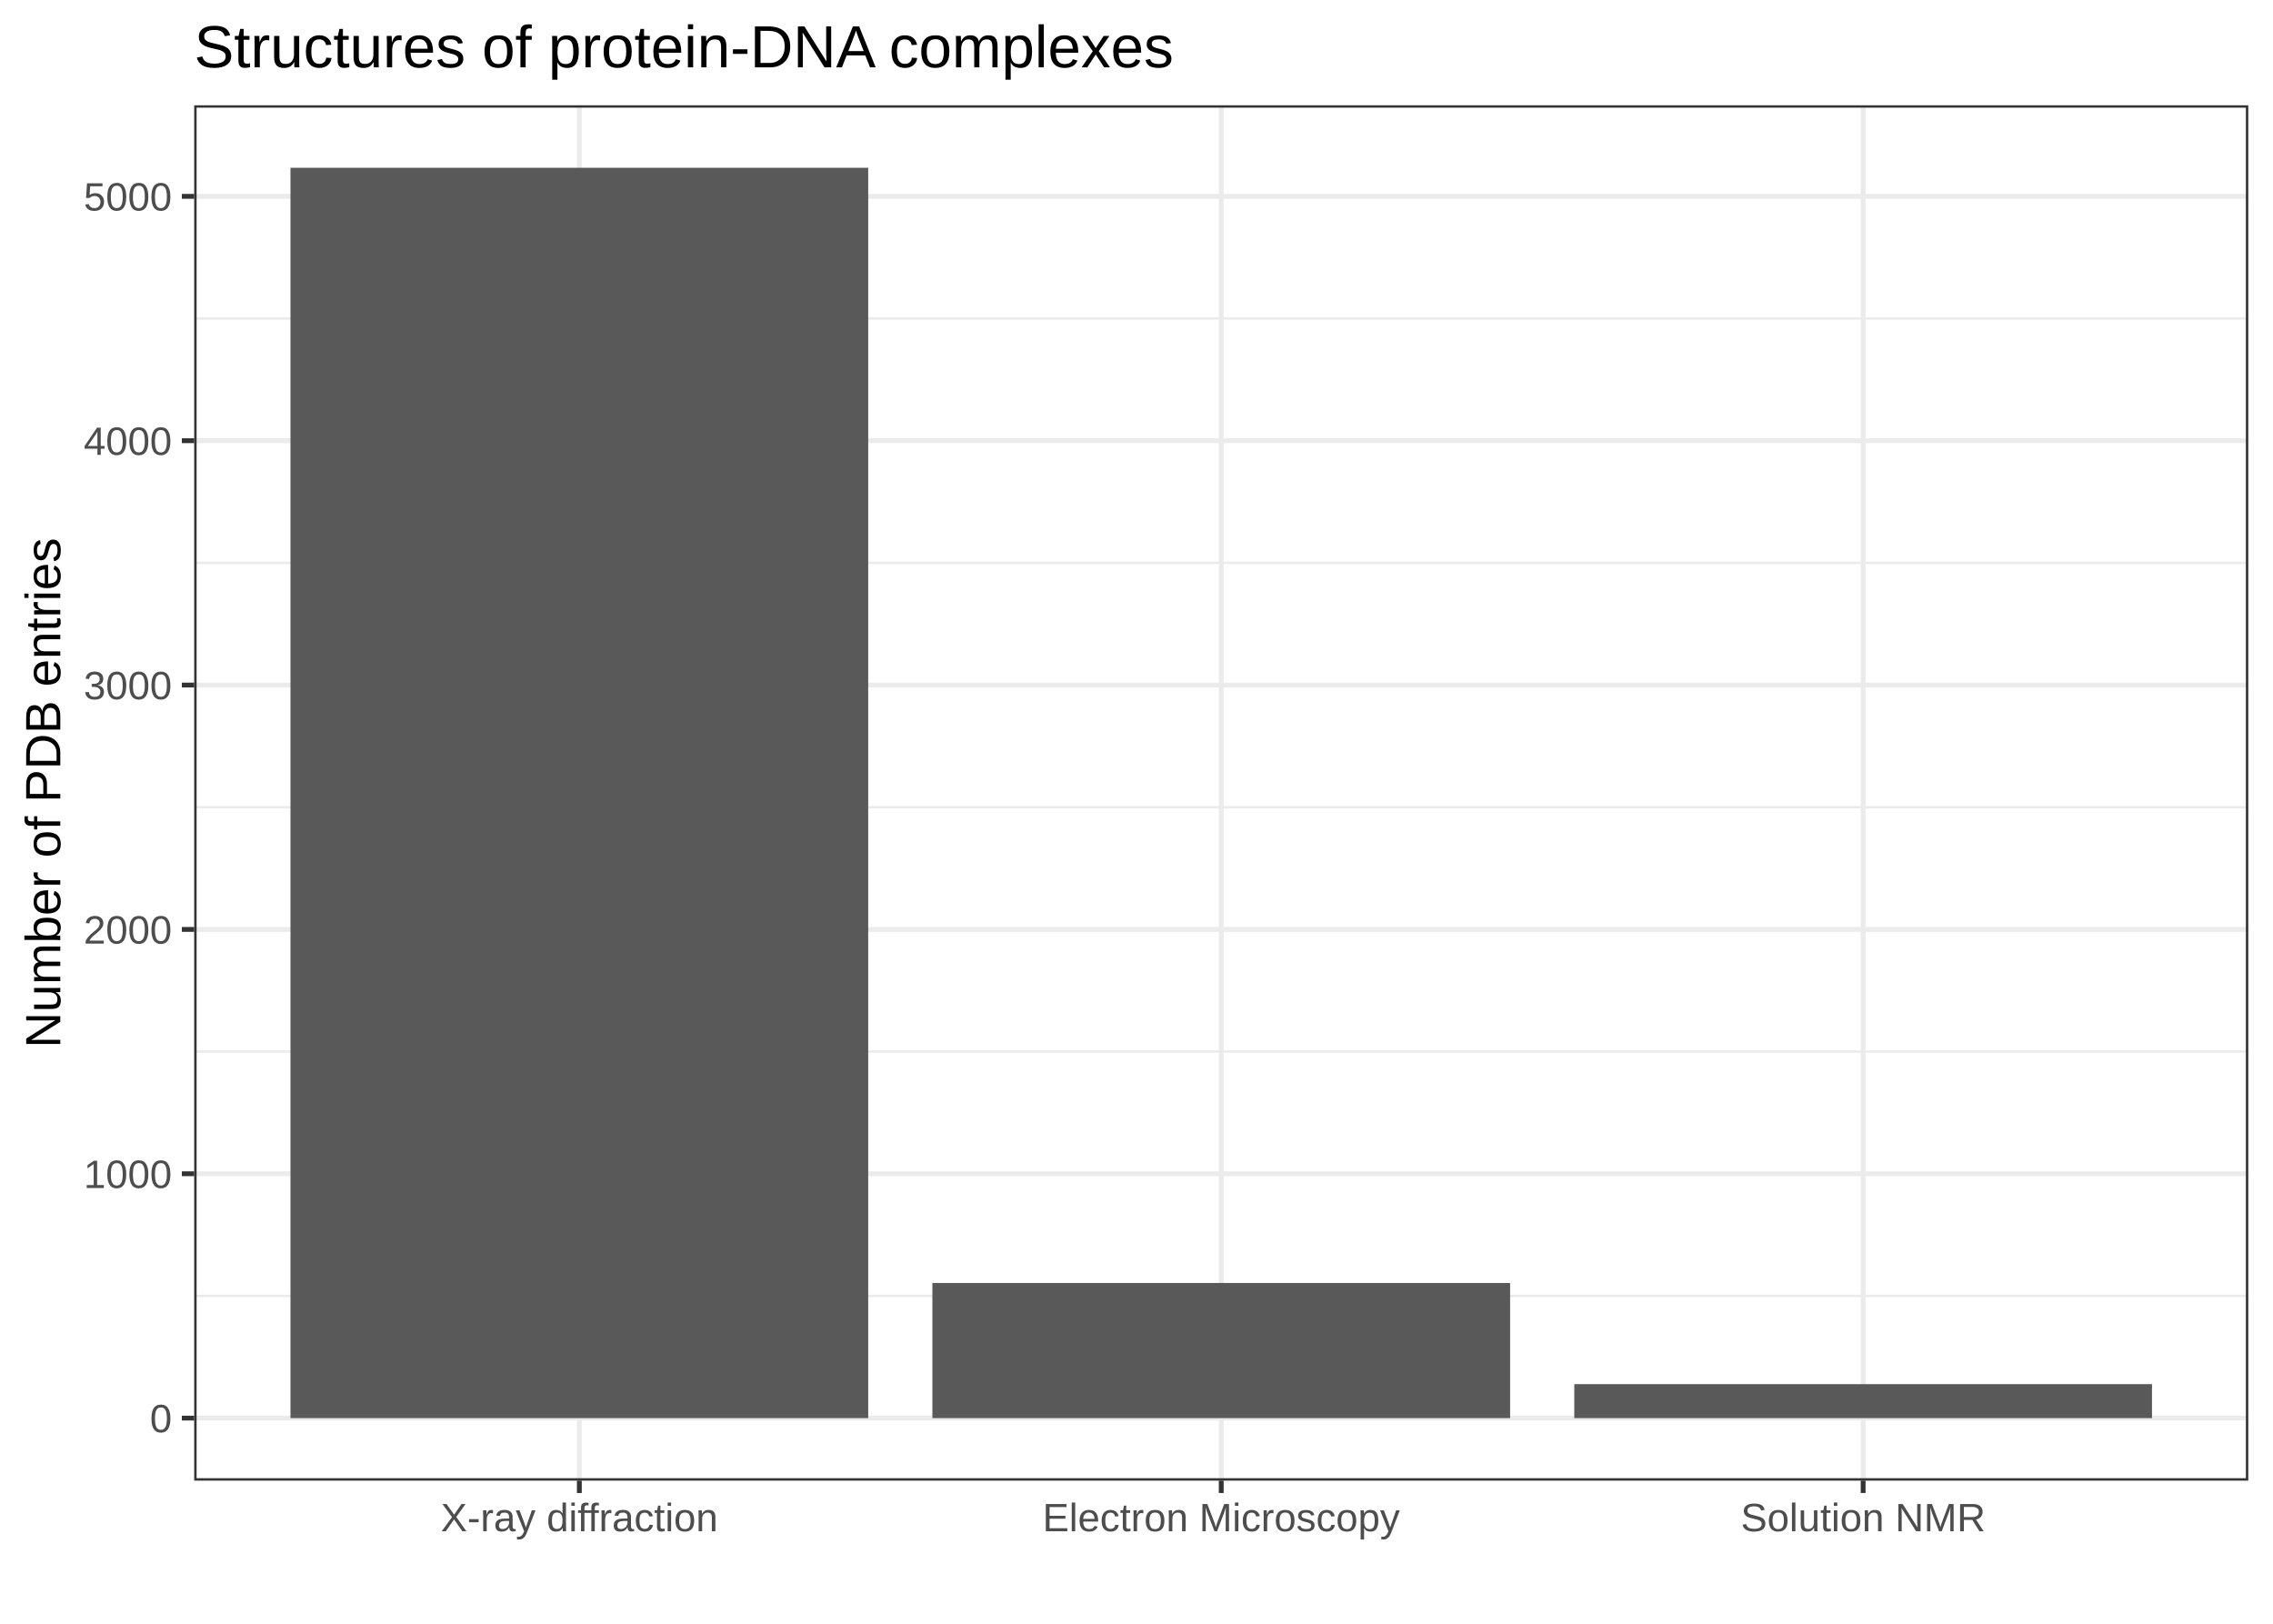
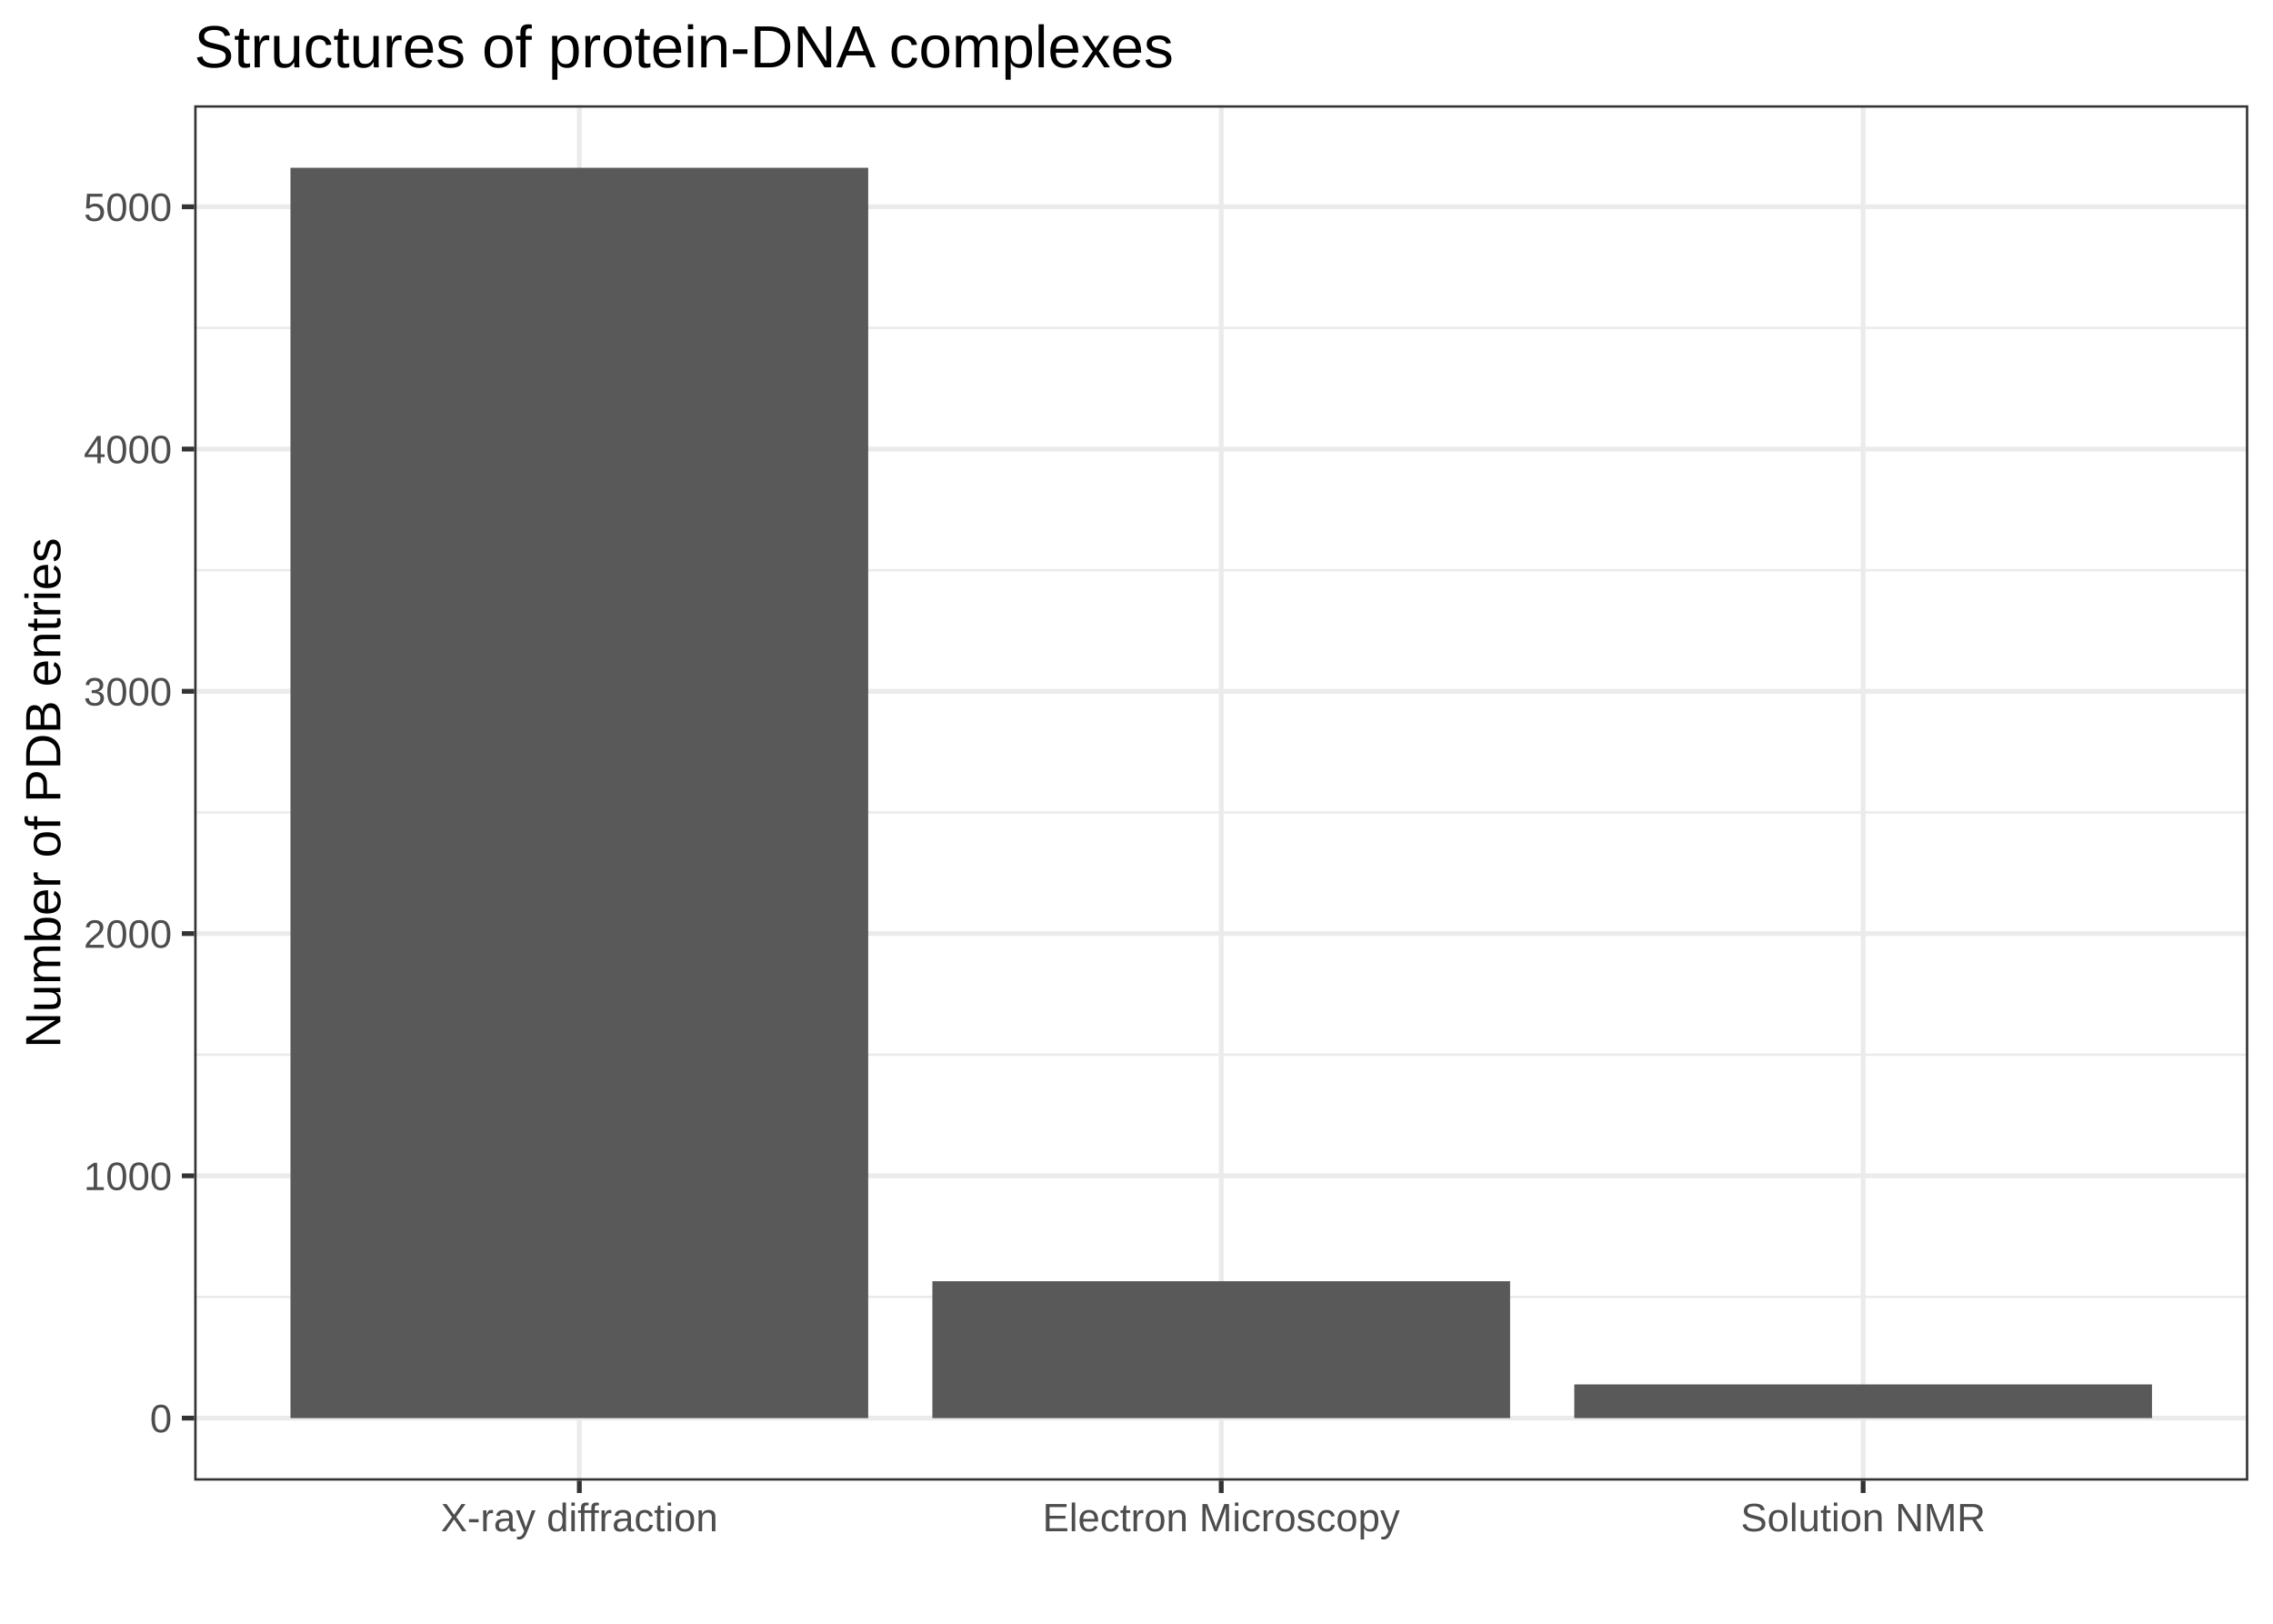
<svg xmlns="http://www.w3.org/2000/svg" class="svglite" width="504.00pt" height="360.00pt" viewBox="0 0 504.00 360.00">
  <defs>
    <style type="text/css">
    .svglite line, .svglite polyline, .svglite polygon, .svglite path, .svglite rect, .svglite circle {
      fill: none;
      stroke: #000000;
      stroke-linecap: round;
      stroke-linejoin: round;
      stroke-miterlimit: 10.00;
    }
  </style>
  </defs>
  <rect width="100%" height="100%" style="stroke: none; fill: #FFFFFF;" />
  <defs>
    <clipPath id="cpMC4wMHw1MDQuMDB8MC4wMHwzNjAuMDA=">
      <rect x="0.00" y="0.00" width="504.00" height="360.00" />
    </clipPath>
  </defs>
  <g clip-path="url(#cpMC4wMHw1MDQuMDB8MC4wMHwzNjAuMDA=)">
    <rect x="0.00" y="0.00" width="504.00" height="360.00" style="stroke-width: 1.07; stroke: #FFFFFF; fill: #FFFFFF;" />
  </g>
  <defs>
    <clipPath id="cpNDMuMDZ8NDk4LjUyfDIzLjM0fDMyOC4yNw==">
      <rect x="43.06" y="23.34" width="455.46" height="304.93" />
    </clipPath>
  </defs>
  <g clip-path="url(#cpNDMuMDZ8NDk4LjUyfDIzLjM0fDMyOC4yNw==)">
    <rect x="43.06" y="23.34" width="455.46" height="304.93" style="stroke-width: 1.07; stroke: none; fill: #FFFFFF;" />
-     <polyline points="43.06,287.32 498.52,287.32 " style="stroke-width: 0.53; stroke: #EBEBEB; stroke-linecap: butt;" />
-     <polyline points="43.06,233.14 498.52,233.14 " style="stroke-width: 0.53; stroke: #EBEBEB; stroke-linecap: butt;" />
-     <polyline points="43.06,178.97 498.52,178.97 " style="stroke-width: 0.53; stroke: #EBEBEB; stroke-linecap: butt;" />
-     <polyline points="43.06,124.80 498.52,124.80 " style="stroke-width: 0.53; stroke: #EBEBEB; stroke-linecap: butt;" />
-     <polyline points="43.06,70.62 498.52,70.62 " style="stroke-width: 0.53; stroke: #EBEBEB; stroke-linecap: butt;" />
+     <polyline points="43.06,287.55 498.52,287.55 " style="stroke-width: 0.53; stroke: #EBEBEB; stroke-linecap: butt;" />
+     <polyline points="43.06,233.84 498.52,233.84 " style="stroke-width: 0.53; stroke: #EBEBEB; stroke-linecap: butt;" />
+     <polyline points="43.06,180.12 498.52,180.12 " style="stroke-width: 0.53; stroke: #EBEBEB; stroke-linecap: butt;" />
+     <polyline points="43.06,126.41 498.52,126.41 " style="stroke-width: 0.53; stroke: #EBEBEB; stroke-linecap: butt;" />
+     <polyline points="43.06,72.70 498.52,72.70 " style="stroke-width: 0.53; stroke: #EBEBEB; stroke-linecap: butt;" />
    <polyline points="43.06,314.41 498.52,314.41 " style="stroke-width: 1.07; stroke: #EBEBEB; stroke-linecap: butt;" />
-     <polyline points="43.06,260.23 498.52,260.23 " style="stroke-width: 1.07; stroke: #EBEBEB; stroke-linecap: butt;" />
-     <polyline points="43.06,206.06 498.52,206.06 " style="stroke-width: 1.07; stroke: #EBEBEB; stroke-linecap: butt;" />
-     <polyline points="43.06,151.88 498.52,151.88 " style="stroke-width: 1.07; stroke: #EBEBEB; stroke-linecap: butt;" />
-     <polyline points="43.06,97.71 498.52,97.71 " style="stroke-width: 1.07; stroke: #EBEBEB; stroke-linecap: butt;" />
-     <polyline points="43.06,43.53 498.52,43.53 " style="stroke-width: 1.07; stroke: #EBEBEB; stroke-linecap: butt;" />
+     <polyline points="43.06,260.69 498.52,260.69 " style="stroke-width: 1.07; stroke: #EBEBEB; stroke-linecap: butt;" />
+     <polyline points="43.06,206.98 498.52,206.98 " style="stroke-width: 1.07; stroke: #EBEBEB; stroke-linecap: butt;" />
+     <polyline points="43.06,153.27 498.52,153.27 " style="stroke-width: 1.07; stroke: #EBEBEB; stroke-linecap: butt;" />
+     <polyline points="43.06,99.56 498.52,99.56 " style="stroke-width: 1.07; stroke: #EBEBEB; stroke-linecap: butt;" />
+     <polyline points="43.06,45.84 498.52,45.84 " style="stroke-width: 1.07; stroke: #EBEBEB; stroke-linecap: butt;" />
    <polyline points="128.46,328.27 128.46,23.34 " style="stroke-width: 1.07; stroke: #EBEBEB; stroke-linecap: butt;" />
    <polyline points="270.79,328.27 270.79,23.34 " style="stroke-width: 1.07; stroke: #EBEBEB; stroke-linecap: butt;" />
    <polyline points="413.12,328.27 413.12,23.34 " style="stroke-width: 1.07; stroke: #EBEBEB; stroke-linecap: butt;" />
    <rect x="64.41" y="37.20" width="128.10" height="277.21" style="stroke-width: 1.07; stroke: none; stroke-linecap: square; stroke-linejoin: miter; fill: #595959;" />
-     <rect x="206.74" y="284.45" width="128.10" height="29.96" style="stroke-width: 1.07; stroke: none; stroke-linecap: square; stroke-linejoin: miter; fill: #595959;" />
-     <rect x="349.07" y="306.88" width="128.10" height="7.53" style="stroke-width: 1.07; stroke: none; stroke-linecap: square; stroke-linejoin: miter; fill: #595959;" />
+     <rect x="206.74" y="284.06" width="128.10" height="30.35" style="stroke-width: 1.07; stroke: none; stroke-linecap: square; stroke-linejoin: miter; fill: #595959;" />
+     <rect x="349.07" y="306.94" width="128.10" height="7.47" style="stroke-width: 1.07; stroke: none; stroke-linecap: square; stroke-linejoin: miter; fill: #595959;" />
    <rect x="43.06" y="23.34" width="455.46" height="304.93" style="stroke-width: 1.07; stroke: #333333;" />
  </g>
  <g clip-path="url(#cpMC4wMHw1MDQuMDB8MC4wMHwzNjAuMDA=)">
    <text x="38.13" y="317.56" text-anchor="end" style="font-size: 8.80px; fill: #4D4D4D; font-family: Arial;" textLength="4.90px" lengthAdjust="spacingAndGlyphs">0</text>
-     <text x="38.13" y="263.39" text-anchor="end" style="font-size: 8.80px; fill: #4D4D4D; font-family: Arial;" textLength="19.58px" lengthAdjust="spacingAndGlyphs">1000</text>
-     <text x="38.13" y="209.21" text-anchor="end" style="font-size: 8.80px; fill: #4D4D4D; font-family: Arial;" textLength="19.58px" lengthAdjust="spacingAndGlyphs">2000</text>
-     <text x="38.13" y="155.04" text-anchor="end" style="font-size: 8.80px; fill: #4D4D4D; font-family: Arial;" textLength="19.58px" lengthAdjust="spacingAndGlyphs">3000</text>
-     <text x="38.13" y="100.86" text-anchor="end" style="font-size: 8.80px; fill: #4D4D4D; font-family: Arial;" textLength="19.58px" lengthAdjust="spacingAndGlyphs">4000</text>
-     <text x="38.13" y="46.69" text-anchor="end" style="font-size: 8.80px; fill: #4D4D4D; font-family: Arial;" textLength="19.58px" lengthAdjust="spacingAndGlyphs">5000</text>
+     <text x="38.13" y="263.85" text-anchor="end" style="font-size: 8.80px; fill: #4D4D4D; font-family: Arial;" textLength="19.58px" lengthAdjust="spacingAndGlyphs">1000</text>
+     <text x="38.13" y="210.13" text-anchor="end" style="font-size: 8.80px; fill: #4D4D4D; font-family: Arial;" textLength="19.58px" lengthAdjust="spacingAndGlyphs">2000</text>
+     <text x="38.13" y="156.42" text-anchor="end" style="font-size: 8.80px; fill: #4D4D4D; font-family: Arial;" textLength="19.58px" lengthAdjust="spacingAndGlyphs">3000</text>
+     <text x="38.13" y="102.71" text-anchor="end" style="font-size: 8.80px; fill: #4D4D4D; font-family: Arial;" textLength="19.58px" lengthAdjust="spacingAndGlyphs">4000</text>
+     <text x="38.13" y="49.00" text-anchor="end" style="font-size: 8.80px; fill: #4D4D4D; font-family: Arial;" textLength="19.58px" lengthAdjust="spacingAndGlyphs">5000</text>
    <polyline points="40.32,314.41 43.06,314.41 " style="stroke-width: 1.07; stroke: #333333; stroke-linecap: butt;" />
-     <polyline points="40.32,260.23 43.06,260.23 " style="stroke-width: 1.07; stroke: #333333; stroke-linecap: butt;" />
-     <polyline points="40.32,206.06 43.06,206.06 " style="stroke-width: 1.07; stroke: #333333; stroke-linecap: butt;" />
-     <polyline points="40.32,151.88 43.06,151.88 " style="stroke-width: 1.07; stroke: #333333; stroke-linecap: butt;" />
-     <polyline points="40.32,97.71 43.06,97.71 " style="stroke-width: 1.07; stroke: #333333; stroke-linecap: butt;" />
-     <polyline points="40.32,43.53 43.06,43.53 " style="stroke-width: 1.07; stroke: #333333; stroke-linecap: butt;" />
+     <polyline points="40.32,260.69 43.06,260.69 " style="stroke-width: 1.07; stroke: #333333; stroke-linecap: butt;" />
+     <polyline points="40.32,206.98 43.06,206.98 " style="stroke-width: 1.07; stroke: #333333; stroke-linecap: butt;" />
+     <polyline points="40.32,153.27 43.06,153.27 " style="stroke-width: 1.07; stroke: #333333; stroke-linecap: butt;" />
+     <polyline points="40.32,99.56 43.06,99.56 " style="stroke-width: 1.07; stroke: #333333; stroke-linecap: butt;" />
+     <polyline points="40.32,45.84 43.06,45.84 " style="stroke-width: 1.07; stroke: #333333; stroke-linecap: butt;" />
    <polyline points="128.46,331.01 128.46,328.27 " style="stroke-width: 1.07; stroke: #333333; stroke-linecap: butt;" />
    <polyline points="270.79,331.01 270.79,328.27 " style="stroke-width: 1.07; stroke: #333333; stroke-linecap: butt;" />
    <polyline points="413.12,331.01 413.12,328.27 " style="stroke-width: 1.07; stroke: #333333; stroke-linecap: butt;" />
    <text x="128.46" y="339.50" text-anchor="middle" style="font-size: 8.80px; fill: #4D4D4D; font-family: Arial;" textLength="61.60px" lengthAdjust="spacingAndGlyphs">X-ray diffraction</text>
    <text x="270.79" y="339.50" text-anchor="middle" style="font-size: 8.80px; fill: #4D4D4D; font-family: Arial;" textLength="79.21px" lengthAdjust="spacingAndGlyphs">Electron Microscopy</text>
    <text x="413.12" y="339.50" text-anchor="middle" style="font-size: 8.80px; fill: #4D4D4D; font-family: Arial;" textLength="54.27px" lengthAdjust="spacingAndGlyphs">Solution NMR</text>
    <text transform="translate(13.37,175.80) rotate(-90)" text-anchor="middle" style="font-size: 11.00px; font-family: Arial;" textLength="113.10px" lengthAdjust="spacingAndGlyphs">Number of PDB entries</text>
    <text x="43.06" y="14.94" style="font-size: 13.20px; font-family: Arial;" textLength="217.74px" lengthAdjust="spacingAndGlyphs">Structures of protein-DNA complexes</text>
  </g>
</svg>
